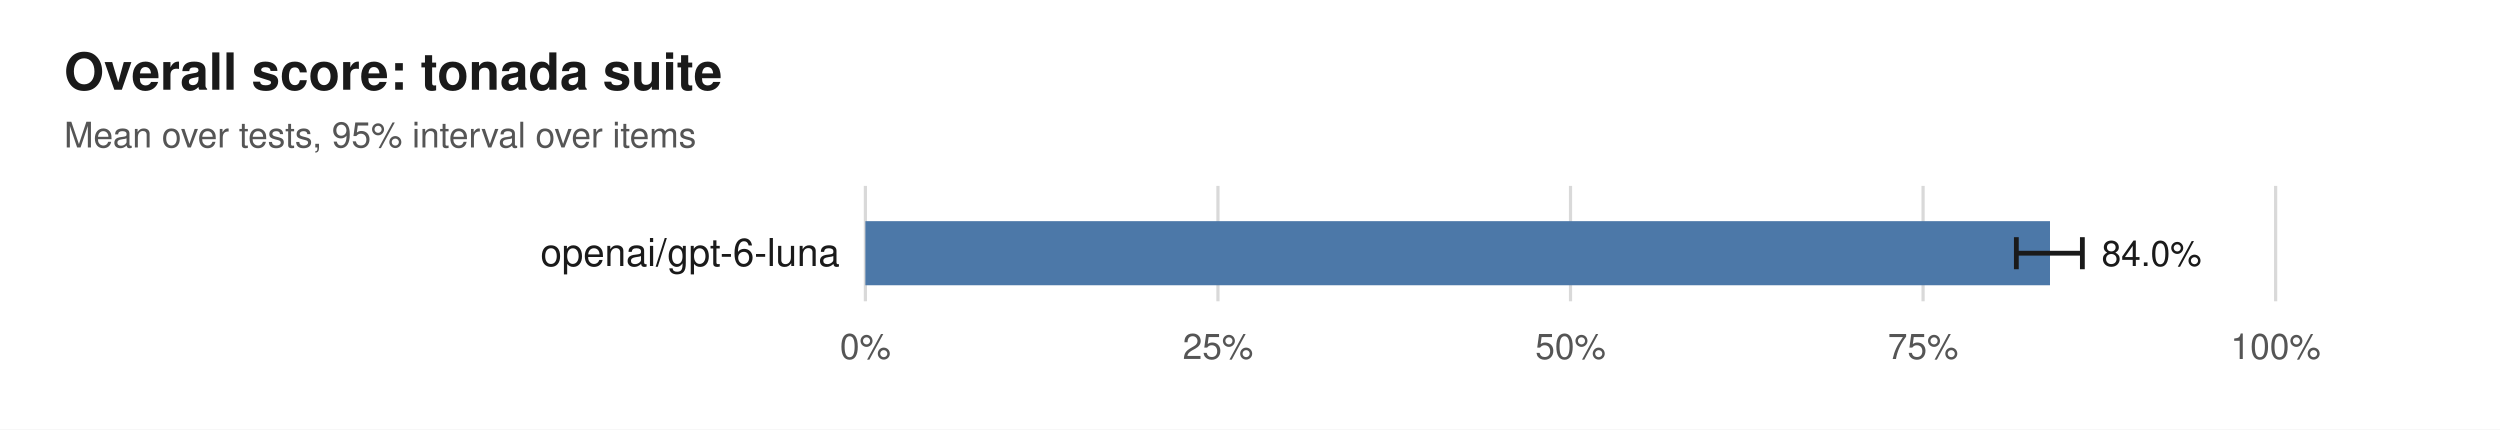
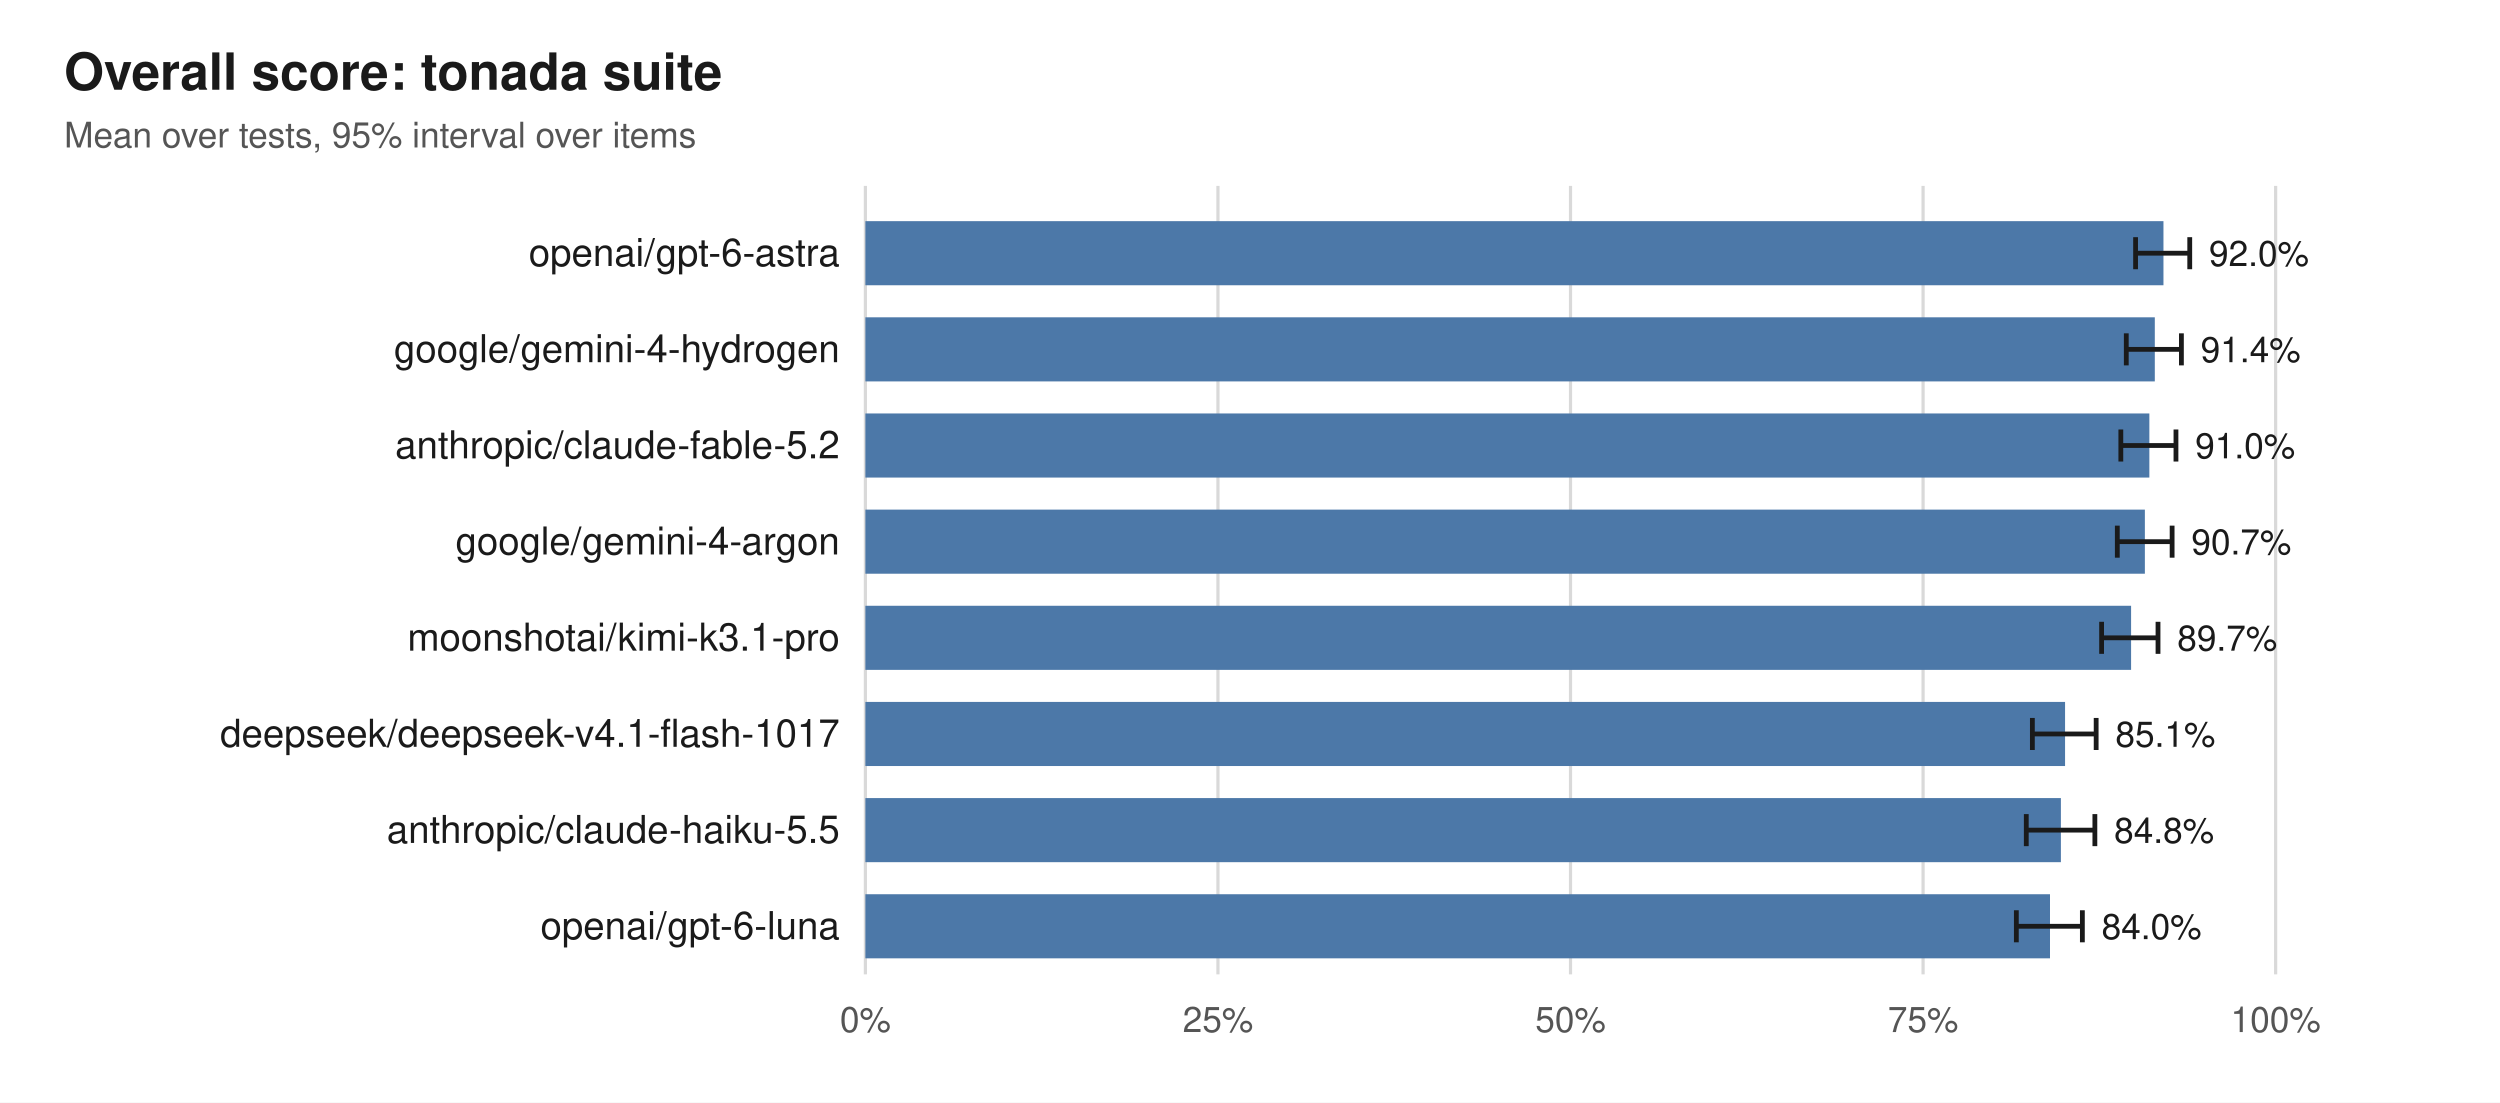
- <svg xmlns="http://www.w3.org/2000/svg" width="780" height="134" viewBox="0 0 780 134" role="img">
-   <rect x="0" y="0" width="780" height="134" fill="#ffffff" />
+ <svg xmlns="http://www.w3.org/2000/svg" width="780" height="344" viewBox="0 0 780 344" role="img">
+   <rect x="0" y="0" width="780" height="344" fill="#ffffff" />
  <text x="20.0" y="28.0" font-size="16" text-anchor="start" fill="#1a1a1a" font-weight="bold" font-family="Helvetica, Arial, sans-serif">Overall score: tonada suite</text>
  <text x="20.0" y="46.0" font-size="11" text-anchor="start" fill="#555555" font-weight="normal" font-family="Helvetica, Arial, sans-serif">Mean over tests, 95% interval over items</text>
-   <line x1="270.0" y1="58" x2="270.0" y2="94" stroke="#d9d9d9" stroke-width="1" />
-   <text x="270.0" y="112.0" font-size="11" text-anchor="middle" fill="#555555" font-weight="normal" font-family="Helvetica, Arial, sans-serif">0%</text>
-   <line x1="380.0" y1="58" x2="380.0" y2="94" stroke="#d9d9d9" stroke-width="1" />
-   <text x="380.0" y="112.0" font-size="11" text-anchor="middle" fill="#555555" font-weight="normal" font-family="Helvetica, Arial, sans-serif">25%</text>
-   <line x1="490.0" y1="58" x2="490.0" y2="94" stroke="#d9d9d9" stroke-width="1" />
-   <text x="490.0" y="112.0" font-size="11" text-anchor="middle" fill="#555555" font-weight="normal" font-family="Helvetica, Arial, sans-serif">50%</text>
-   <line x1="600.0" y1="58" x2="600.0" y2="94" stroke="#d9d9d9" stroke-width="1" />
-   <text x="600.0" y="112.0" font-size="11" text-anchor="middle" fill="#555555" font-weight="normal" font-family="Helvetica, Arial, sans-serif">75%</text>
-   <line x1="710.0" y1="58" x2="710.0" y2="94" stroke="#d9d9d9" stroke-width="1" />
-   <text x="710.0" y="112.0" font-size="11" text-anchor="middle" fill="#555555" font-weight="normal" font-family="Helvetica, Arial, sans-serif">100%</text>
-   <text x="262.0" y="83.0" font-size="12" text-anchor="end" fill="#1a1a1a" font-weight="normal" font-family="Helvetica, Arial, sans-serif">openai/gpt-6-luna</text>
-   <rect x="270" y="69" width="369.6" height="20" fill="#4c78a8" />
-   <line x1="629.1" y1="79.0" x2="649.7" y2="79.0" stroke="#1a1a1a" stroke-width="1.5" />
-   <line x1="629.1" y1="74.0" x2="629.1" y2="84.0" stroke="#1a1a1a" stroke-width="1.5" />
-   <line x1="649.7" y1="74.0" x2="649.7" y2="84.0" stroke="#1a1a1a" stroke-width="1.5" />
-   <text x="655.7" y="83.0" font-size="11" text-anchor="start" fill="#1a1a1a" font-weight="normal" font-family="Helvetica, Arial, sans-serif">84.0%</text>
+   <line x1="270.0" y1="58" x2="270.0" y2="304" stroke="#d9d9d9" stroke-width="1" />
+   <text x="270.0" y="322.0" font-size="11" text-anchor="middle" fill="#555555" font-weight="normal" font-family="Helvetica, Arial, sans-serif">0%</text>
+   <line x1="380.0" y1="58" x2="380.0" y2="304" stroke="#d9d9d9" stroke-width="1" />
+   <text x="380.0" y="322.0" font-size="11" text-anchor="middle" fill="#555555" font-weight="normal" font-family="Helvetica, Arial, sans-serif">25%</text>
+   <line x1="490.0" y1="58" x2="490.0" y2="304" stroke="#d9d9d9" stroke-width="1" />
+   <text x="490.0" y="322.0" font-size="11" text-anchor="middle" fill="#555555" font-weight="normal" font-family="Helvetica, Arial, sans-serif">50%</text>
+   <line x1="600.0" y1="58" x2="600.0" y2="304" stroke="#d9d9d9" stroke-width="1" />
+   <text x="600.0" y="322.0" font-size="11" text-anchor="middle" fill="#555555" font-weight="normal" font-family="Helvetica, Arial, sans-serif">75%</text>
+   <line x1="710.0" y1="58" x2="710.0" y2="304" stroke="#d9d9d9" stroke-width="1" />
+   <text x="710.0" y="322.0" font-size="11" text-anchor="middle" fill="#555555" font-weight="normal" font-family="Helvetica, Arial, sans-serif">100%</text>
+   <text x="262.0" y="83.0" font-size="12" text-anchor="end" fill="#1a1a1a" font-weight="normal" font-family="Helvetica, Arial, sans-serif">openai/gpt-6-astra</text>
+   <rect x="270" y="69" width="405.0" height="20" fill="#4c78a8" />
+   <line x1="666.3" y1="79.0" x2="683.2" y2="79.0" stroke="#1a1a1a" stroke-width="1.5" />
+   <line x1="666.3" y1="74.0" x2="666.3" y2="84.0" stroke="#1a1a1a" stroke-width="1.5" />
+   <line x1="683.2" y1="74.0" x2="683.2" y2="84.0" stroke="#1a1a1a" stroke-width="1.5" />
+   <text x="689.2" y="83.0" font-size="11" text-anchor="start" fill="#1a1a1a" font-weight="normal" font-family="Helvetica, Arial, sans-serif">92.0%</text>
+   <text x="262.0" y="113.0" font-size="12" text-anchor="end" fill="#1a1a1a" font-weight="normal" font-family="Helvetica, Arial, sans-serif">google/gemini-4-hydrogen</text>
+   <rect x="270" y="99" width="402.3" height="20" fill="#4c78a8" />
+   <line x1="663.4" y1="109.0" x2="680.6" y2="109.0" stroke="#1a1a1a" stroke-width="1.5" />
+   <line x1="663.4" y1="104.0" x2="663.4" y2="114.0" stroke="#1a1a1a" stroke-width="1.5" />
+   <line x1="680.6" y1="104.0" x2="680.6" y2="114.0" stroke="#1a1a1a" stroke-width="1.5" />
+   <text x="686.6" y="113.0" font-size="11" text-anchor="start" fill="#1a1a1a" font-weight="normal" font-family="Helvetica, Arial, sans-serif">91.4%</text>
+   <text x="262.0" y="143.0" font-size="12" text-anchor="end" fill="#1a1a1a" font-weight="normal" font-family="Helvetica, Arial, sans-serif">anthropic/claude-fable-5.2</text>
+   <rect x="270" y="129" width="400.6" height="20" fill="#4c78a8" />
+   <line x1="661.7" y1="139.0" x2="678.9" y2="139.0" stroke="#1a1a1a" stroke-width="1.5" />
+   <line x1="661.7" y1="134.0" x2="661.7" y2="144.0" stroke="#1a1a1a" stroke-width="1.5" />
+   <line x1="678.9" y1="134.0" x2="678.9" y2="144.0" stroke="#1a1a1a" stroke-width="1.5" />
+   <text x="684.9" y="143.0" font-size="11" text-anchor="start" fill="#1a1a1a" font-weight="normal" font-family="Helvetica, Arial, sans-serif">91.0%</text>
+   <text x="262.0" y="173.0" font-size="12" text-anchor="end" fill="#1a1a1a" font-weight="normal" font-family="Helvetica, Arial, sans-serif">google/gemini-4-argon</text>
+   <rect x="270" y="159" width="399.2" height="20" fill="#4c78a8" />
+   <line x1="660.6" y1="169.0" x2="677.7" y2="169.0" stroke="#1a1a1a" stroke-width="1.5" />
+   <line x1="660.6" y1="164.0" x2="660.6" y2="174.0" stroke="#1a1a1a" stroke-width="1.5" />
+   <line x1="677.7" y1="164.0" x2="677.7" y2="174.0" stroke="#1a1a1a" stroke-width="1.5" />
+   <text x="683.7" y="173.0" font-size="11" text-anchor="start" fill="#1a1a1a" font-weight="normal" font-family="Helvetica, Arial, sans-serif">90.7%</text>
+   <text x="262.0" y="203.0" font-size="12" text-anchor="end" fill="#1a1a1a" font-weight="normal" font-family="Helvetica, Arial, sans-serif">moonshotai/kimi-k3.1-pro</text>
+   <rect x="270" y="189" width="394.9" height="20" fill="#4c78a8" />
+   <line x1="655.7" y1="199.0" x2="673.3" y2="199.0" stroke="#1a1a1a" stroke-width="1.5" />
+   <line x1="655.7" y1="194.0" x2="655.7" y2="204.0" stroke="#1a1a1a" stroke-width="1.5" />
+   <line x1="673.3" y1="194.0" x2="673.3" y2="204.0" stroke="#1a1a1a" stroke-width="1.5" />
+   <text x="679.3" y="203.0" font-size="11" text-anchor="start" fill="#1a1a1a" font-weight="normal" font-family="Helvetica, Arial, sans-serif">89.7%</text>
+   <text x="262.0" y="233.0" font-size="12" text-anchor="end" fill="#1a1a1a" font-weight="normal" font-family="Helvetica, Arial, sans-serif">deepseek/deepseek-v4.1-flash-1017</text>
+   <rect x="270" y="219" width="374.3" height="20" fill="#4c78a8" />
+   <line x1="634.1" y1="229.0" x2="654.0" y2="229.0" stroke="#1a1a1a" stroke-width="1.5" />
+   <line x1="634.1" y1="224.0" x2="634.1" y2="234.0" stroke="#1a1a1a" stroke-width="1.5" />
+   <line x1="654.0" y1="224.0" x2="654.0" y2="234.0" stroke="#1a1a1a" stroke-width="1.5" />
+   <text x="660.0" y="233.0" font-size="11" text-anchor="start" fill="#1a1a1a" font-weight="normal" font-family="Helvetica, Arial, sans-serif">85.1%</text>
+   <text x="262.0" y="263.0" font-size="12" text-anchor="end" fill="#1a1a1a" font-weight="normal" font-family="Helvetica, Arial, sans-serif">anthropic/claude-haiku-5.5</text>
+   <rect x="270" y="249" width="373.0" height="20" fill="#4c78a8" />
+   <line x1="632.2" y1="259.0" x2="653.6" y2="259.0" stroke="#1a1a1a" stroke-width="1.5" />
+   <line x1="632.2" y1="254.0" x2="632.2" y2="264.0" stroke="#1a1a1a" stroke-width="1.5" />
+   <line x1="653.6" y1="254.0" x2="653.6" y2="264.0" stroke="#1a1a1a" stroke-width="1.5" />
+   <text x="659.6" y="263.0" font-size="11" text-anchor="start" fill="#1a1a1a" font-weight="normal" font-family="Helvetica, Arial, sans-serif">84.8%</text>
+   <text x="262.0" y="293.0" font-size="12" text-anchor="end" fill="#1a1a1a" font-weight="normal" font-family="Helvetica, Arial, sans-serif">openai/gpt-6-luna</text>
+   <rect x="270" y="279" width="369.6" height="20" fill="#4c78a8" />
+   <line x1="629.1" y1="289.0" x2="649.7" y2="289.0" stroke="#1a1a1a" stroke-width="1.5" />
+   <line x1="629.1" y1="284.0" x2="629.1" y2="294.0" stroke="#1a1a1a" stroke-width="1.5" />
+   <line x1="649.7" y1="284.0" x2="649.7" y2="294.0" stroke="#1a1a1a" stroke-width="1.5" />
+   <text x="655.7" y="293.0" font-size="11" text-anchor="start" fill="#1a1a1a" font-weight="normal" font-family="Helvetica, Arial, sans-serif">84.0%</text>
</svg>
